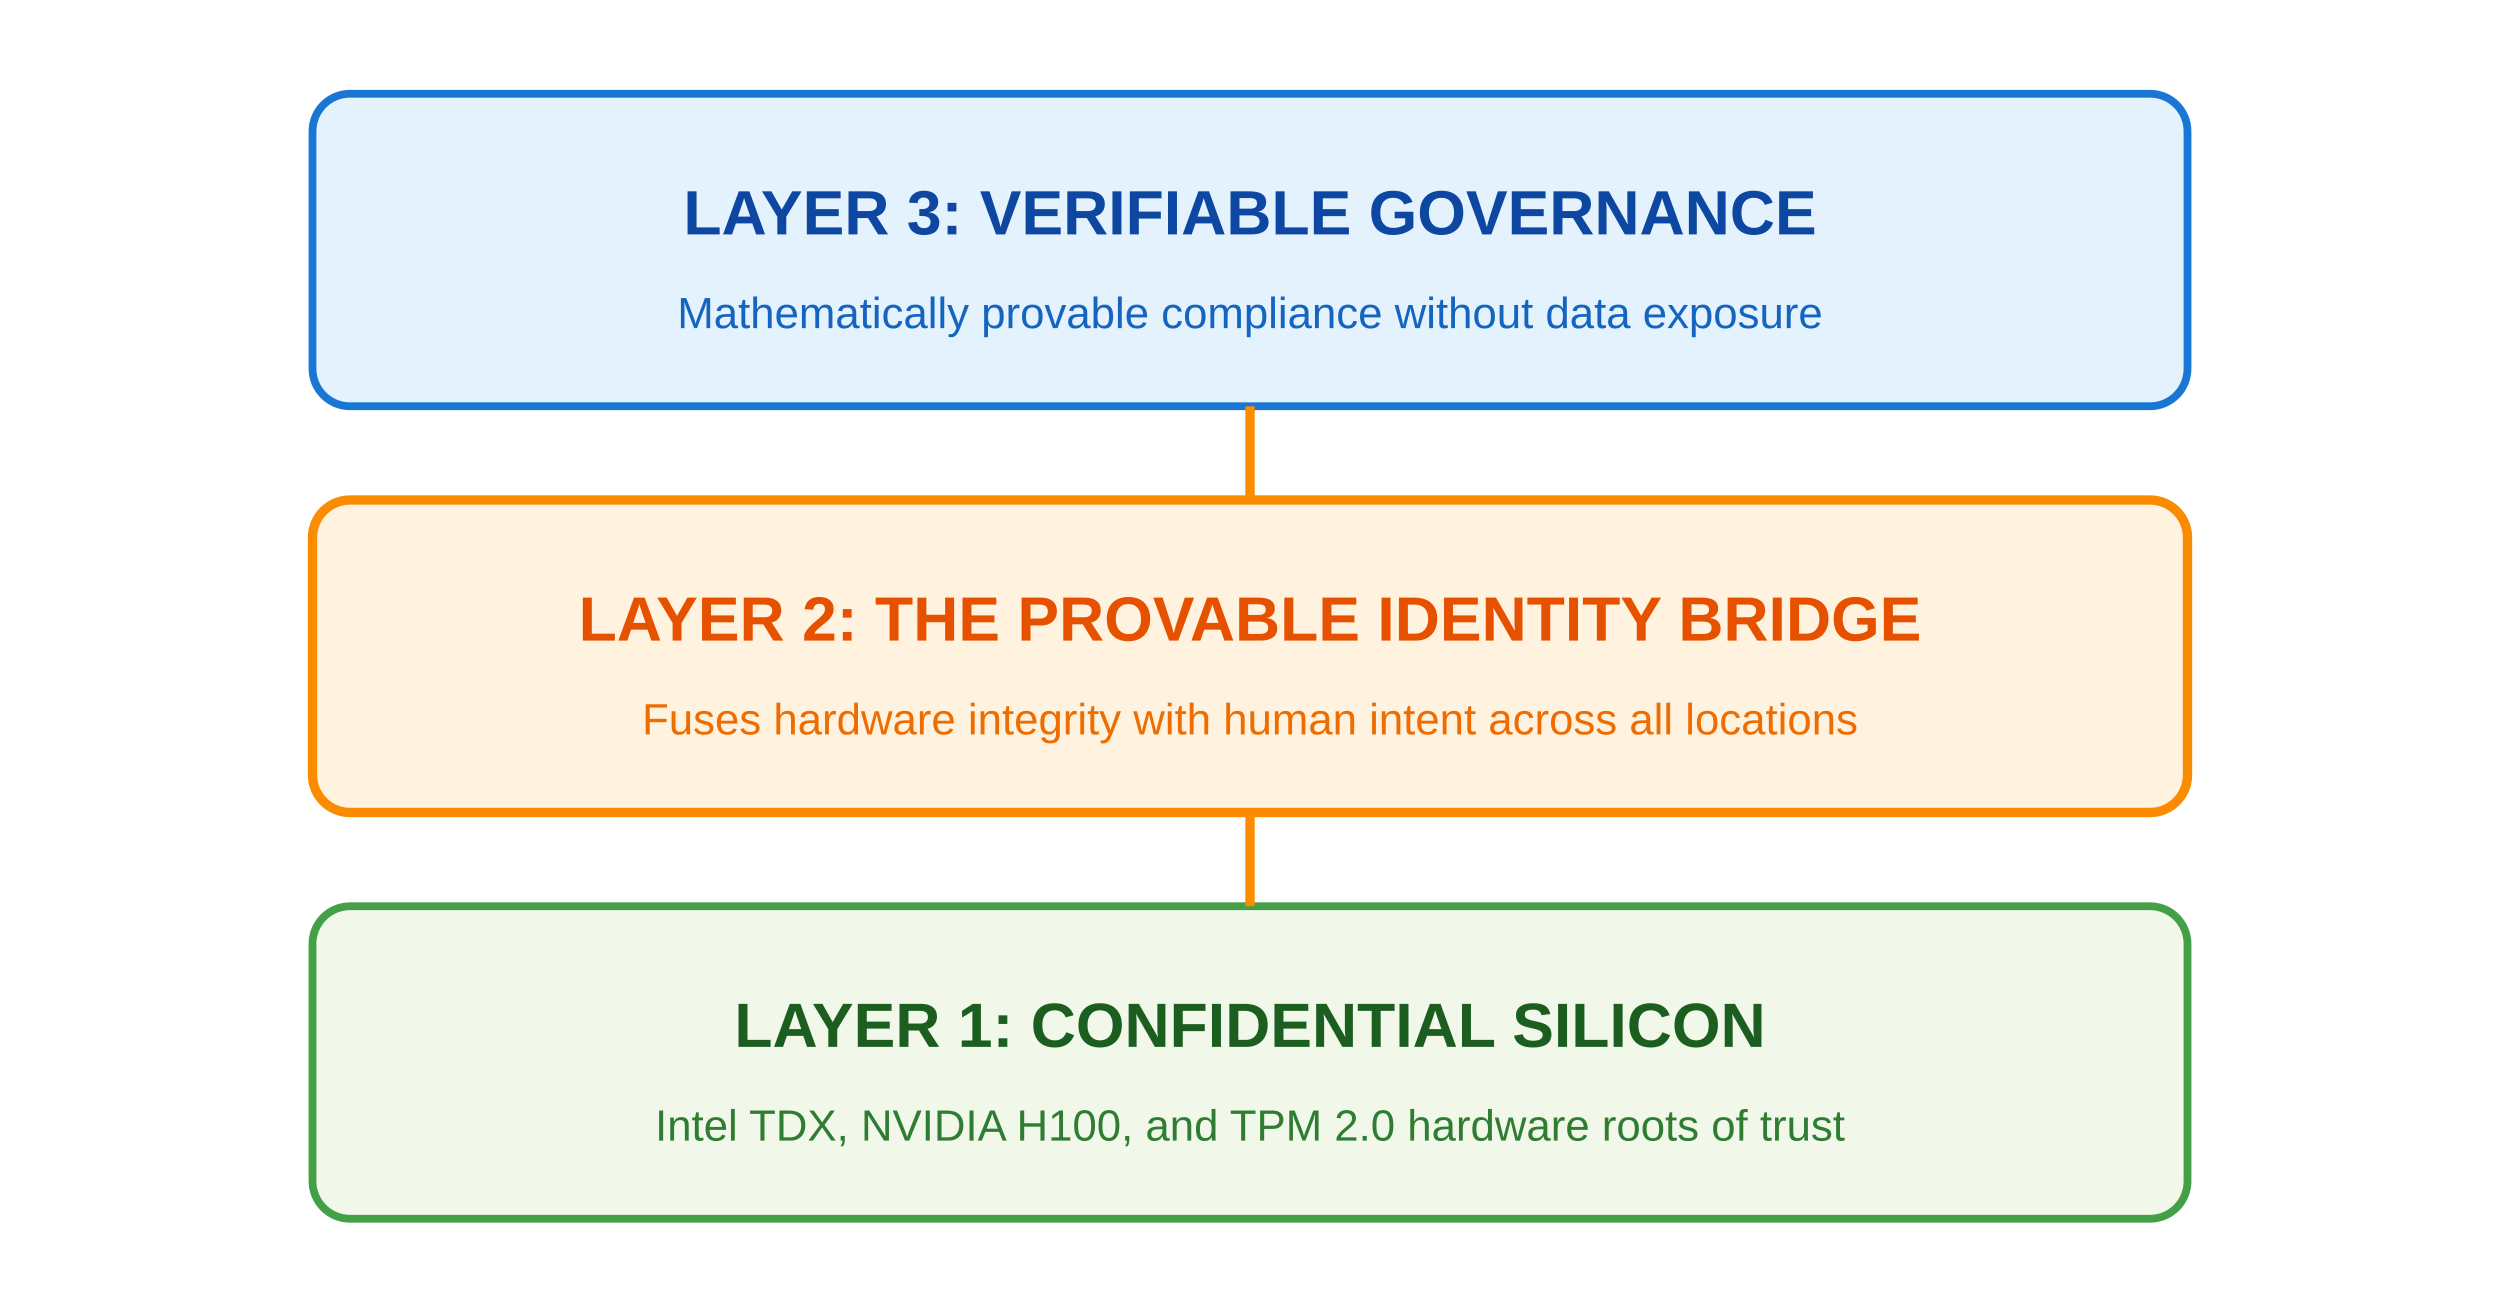
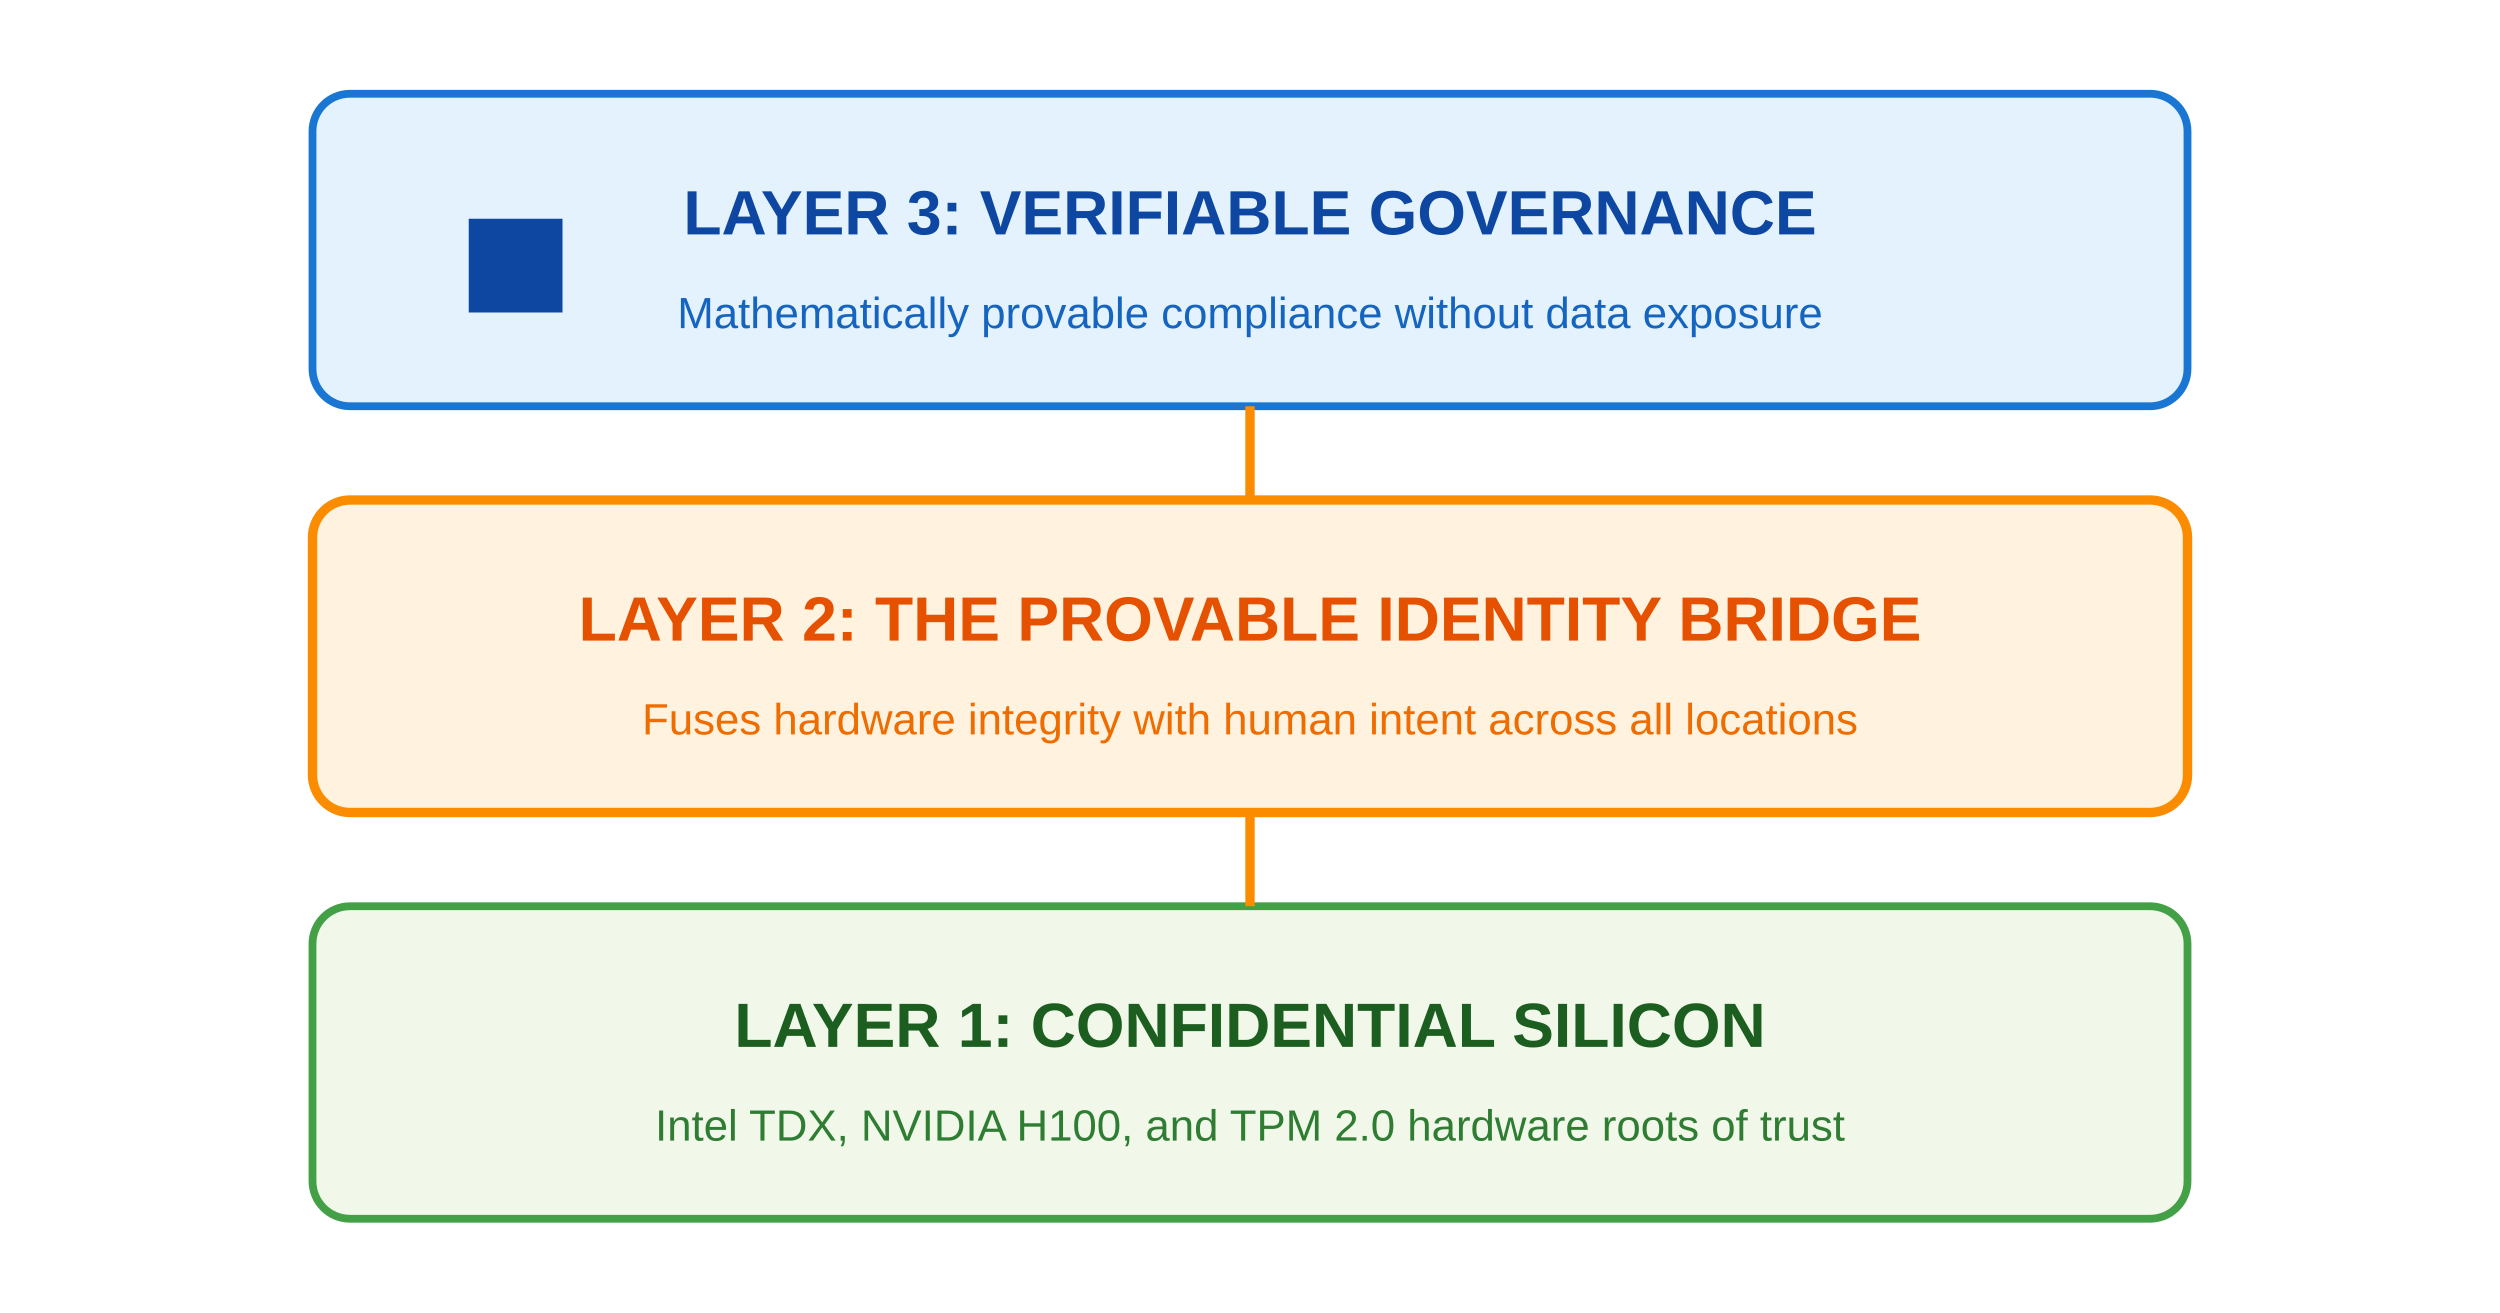
<svg xmlns="http://www.w3.org/2000/svg" width="800" height="420" viewBox="0 0 800 420">
  <g transform="translate(100, 30)">
    <rect width="600" height="100" rx="12" fill="#E3F2FD" stroke="#1976D2" stroke-width="2.5" />
+     <path d="M 50 40 L 80 40 L 80 70 L 50 70 Z M 55 45 L 75 45 L 75 65 L 55 65 Z" fill="#0D47A1" />
    <text x="300" y="45" font-family="Arial, sans-serif" font-size="20" font-weight="bold" text-anchor="middle" fill="#0D47A1">LAYER 3: VERIFIABLE GOVERNANCE</text>
    <text x="300" y="75" font-family="Arial, sans-serif" font-size="14" text-anchor="middle" fill="#1565C0">Mathematically provable compliance without data exposure</text>
  </g>
  <g transform="translate(100, 160)">
    <rect width="600" height="100" rx="12" fill="#FFF3E0" stroke="#FB8C00" stroke-width="3" />
    <text x="300" y="45" font-family="Arial, sans-serif" font-size="20" font-weight="bold" text-anchor="middle" fill="#E65100">LAYER 2: THE PROVABLE IDENTITY BRIDGE</text>
    <text x="300" y="75" font-family="Arial, sans-serif" font-size="14" text-anchor="middle" fill="#EF6C00">Fuses hardware integrity with human intent across all locations</text>
  </g>
  <g transform="translate(100, 290)">
    <rect width="600" height="100" rx="12" fill="#F1F8E9" stroke="#43A047" stroke-width="2.5" />
+     <path d="M 50 330 L 80 330 L 80 360 L 50 360 Z M 65 330 L 65 320 M 65 360 L 65 370 M 50 345 L 40 345 M 80 345 L 90 345" stroke="#1B5E20" stroke-width="2" />
    <text x="300" y="45" font-family="Arial, sans-serif" font-size="20" font-weight="bold" text-anchor="middle" fill="#1B5E20">LAYER 1: CONFIDENTIAL SILICON</text>
    <text x="300" y="75" font-family="Arial, sans-serif" font-size="14" text-anchor="middle" fill="#2E7D32">Intel TDX, NVIDIA H100, and TPM 2.0 hardware roots of trust</text>
  </g>
  <line x1="400" y1="130" x2="400" y2="160" stroke="#FB8C00" stroke-width="3" />
  <line x1="400" y1="260" x2="400" y2="290" stroke="#FB8C00" stroke-width="3" />
</svg>
